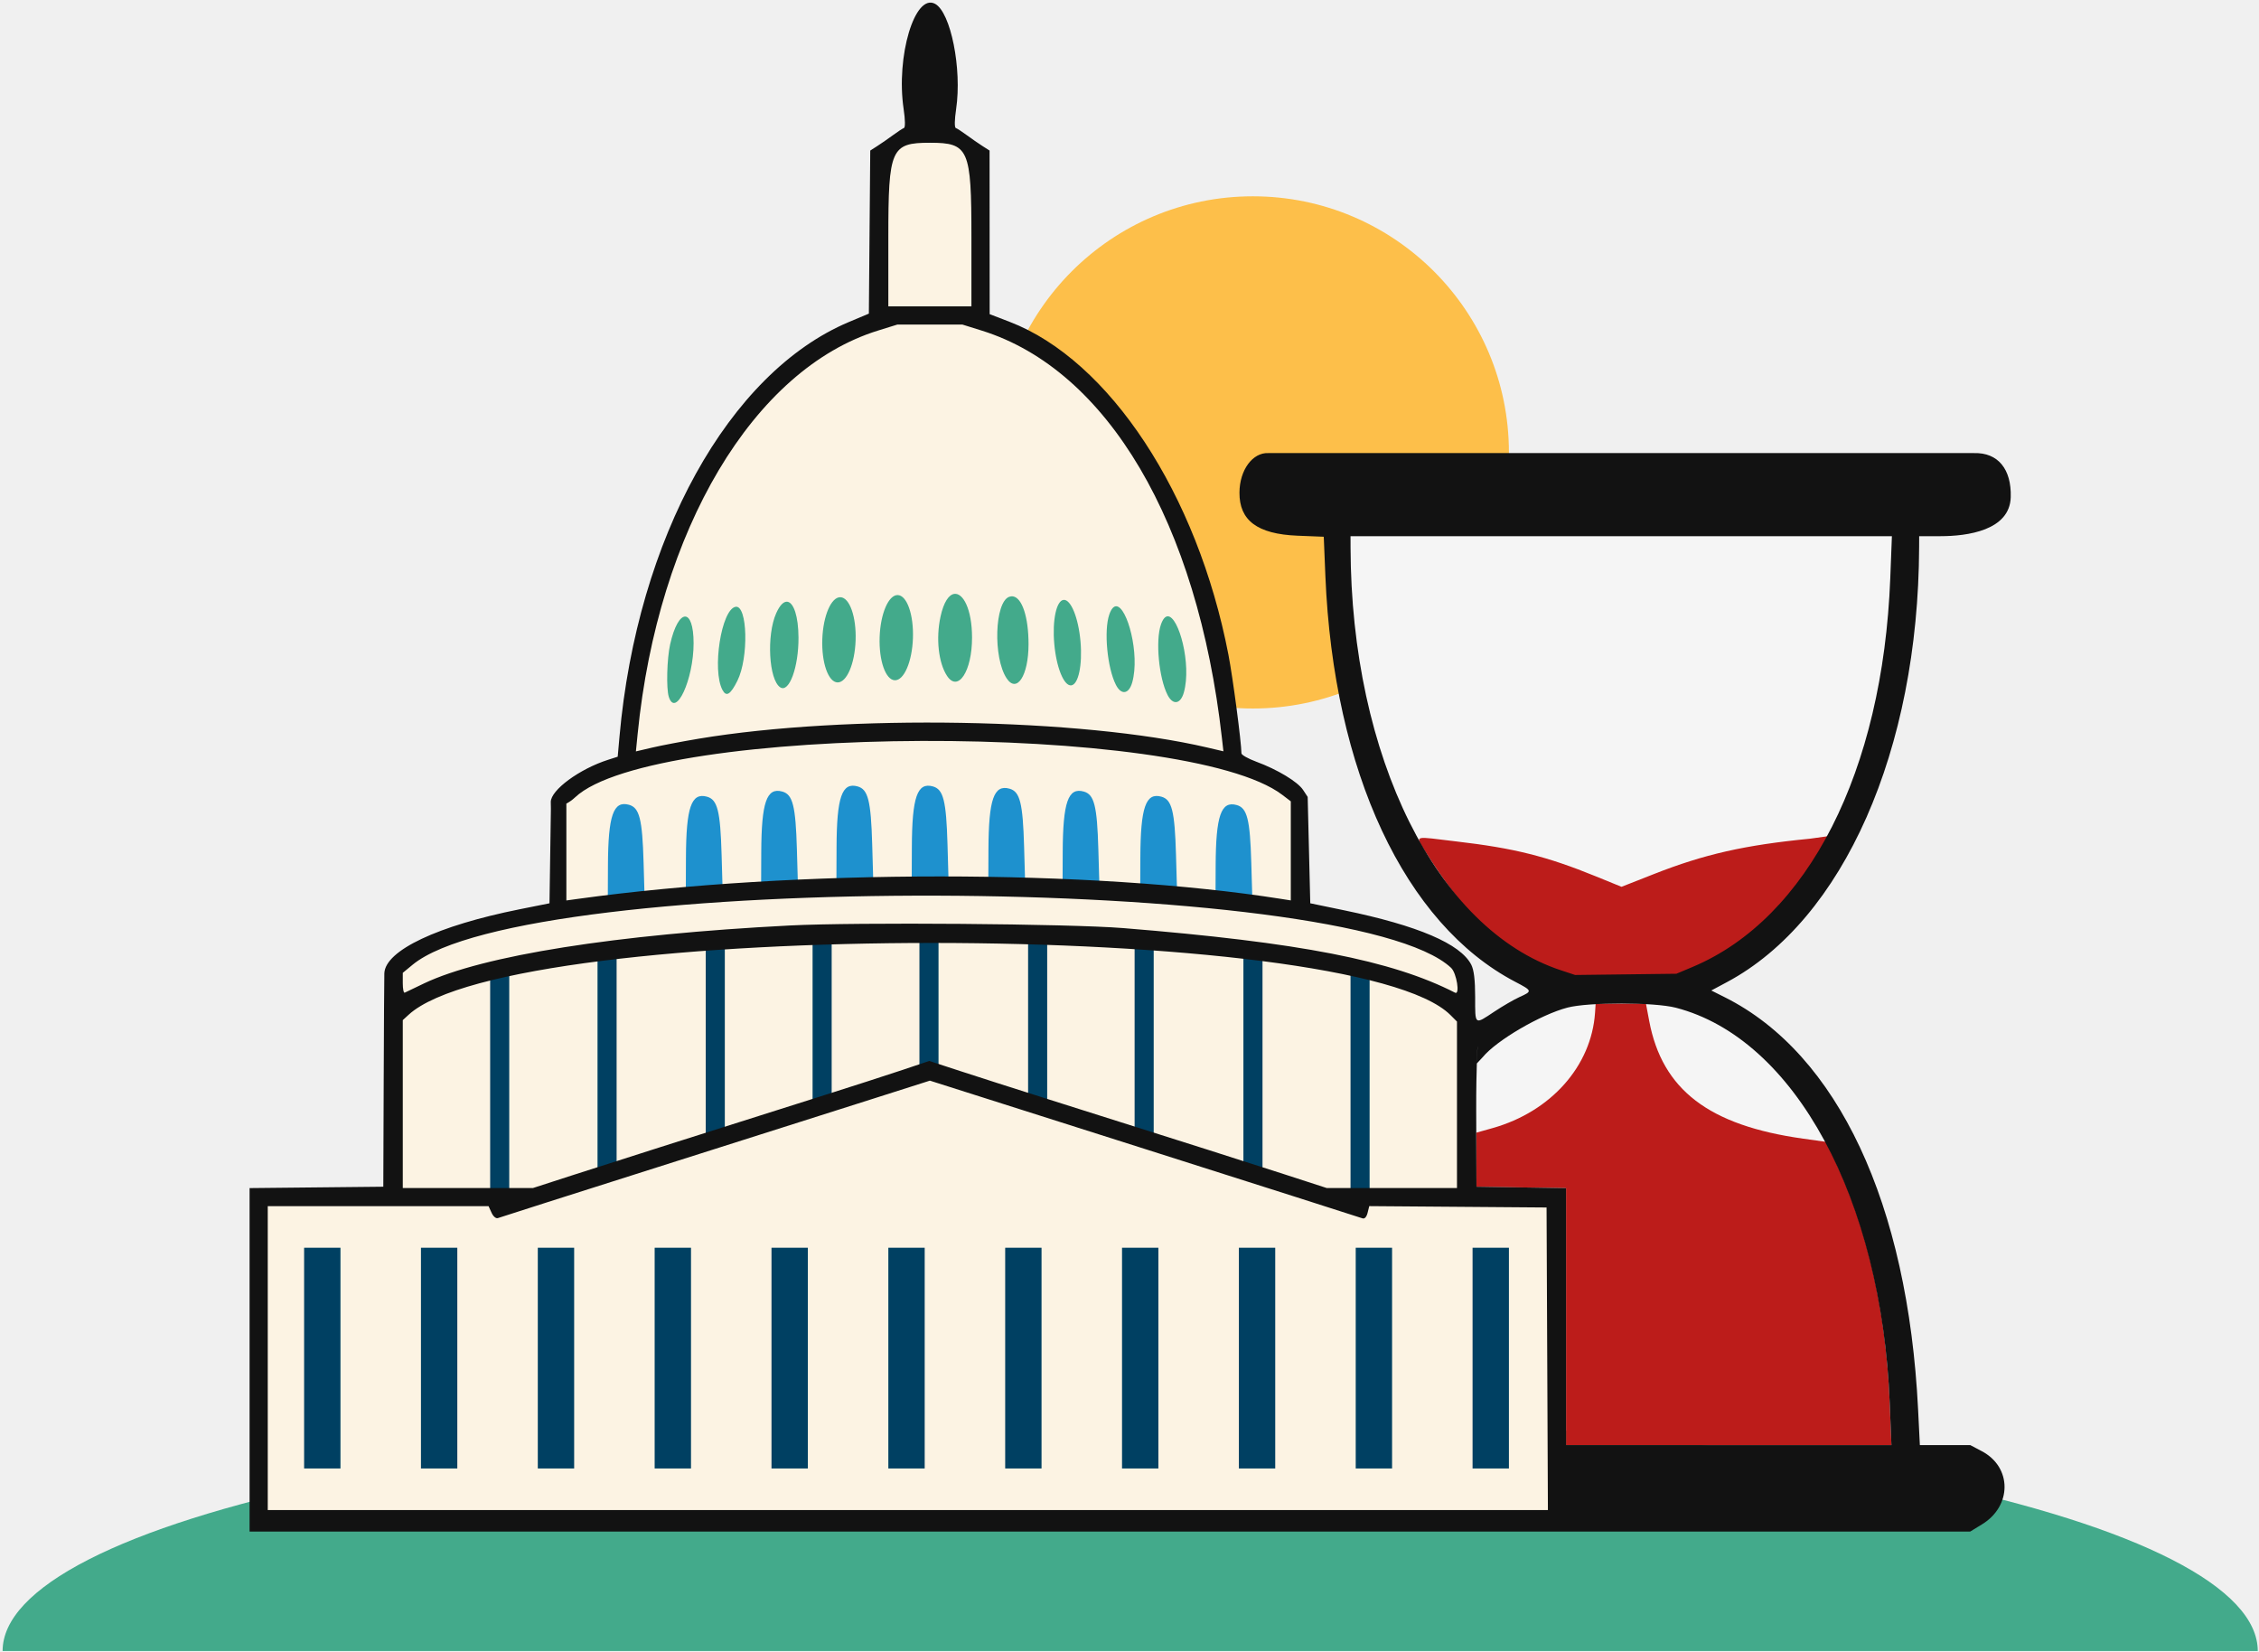
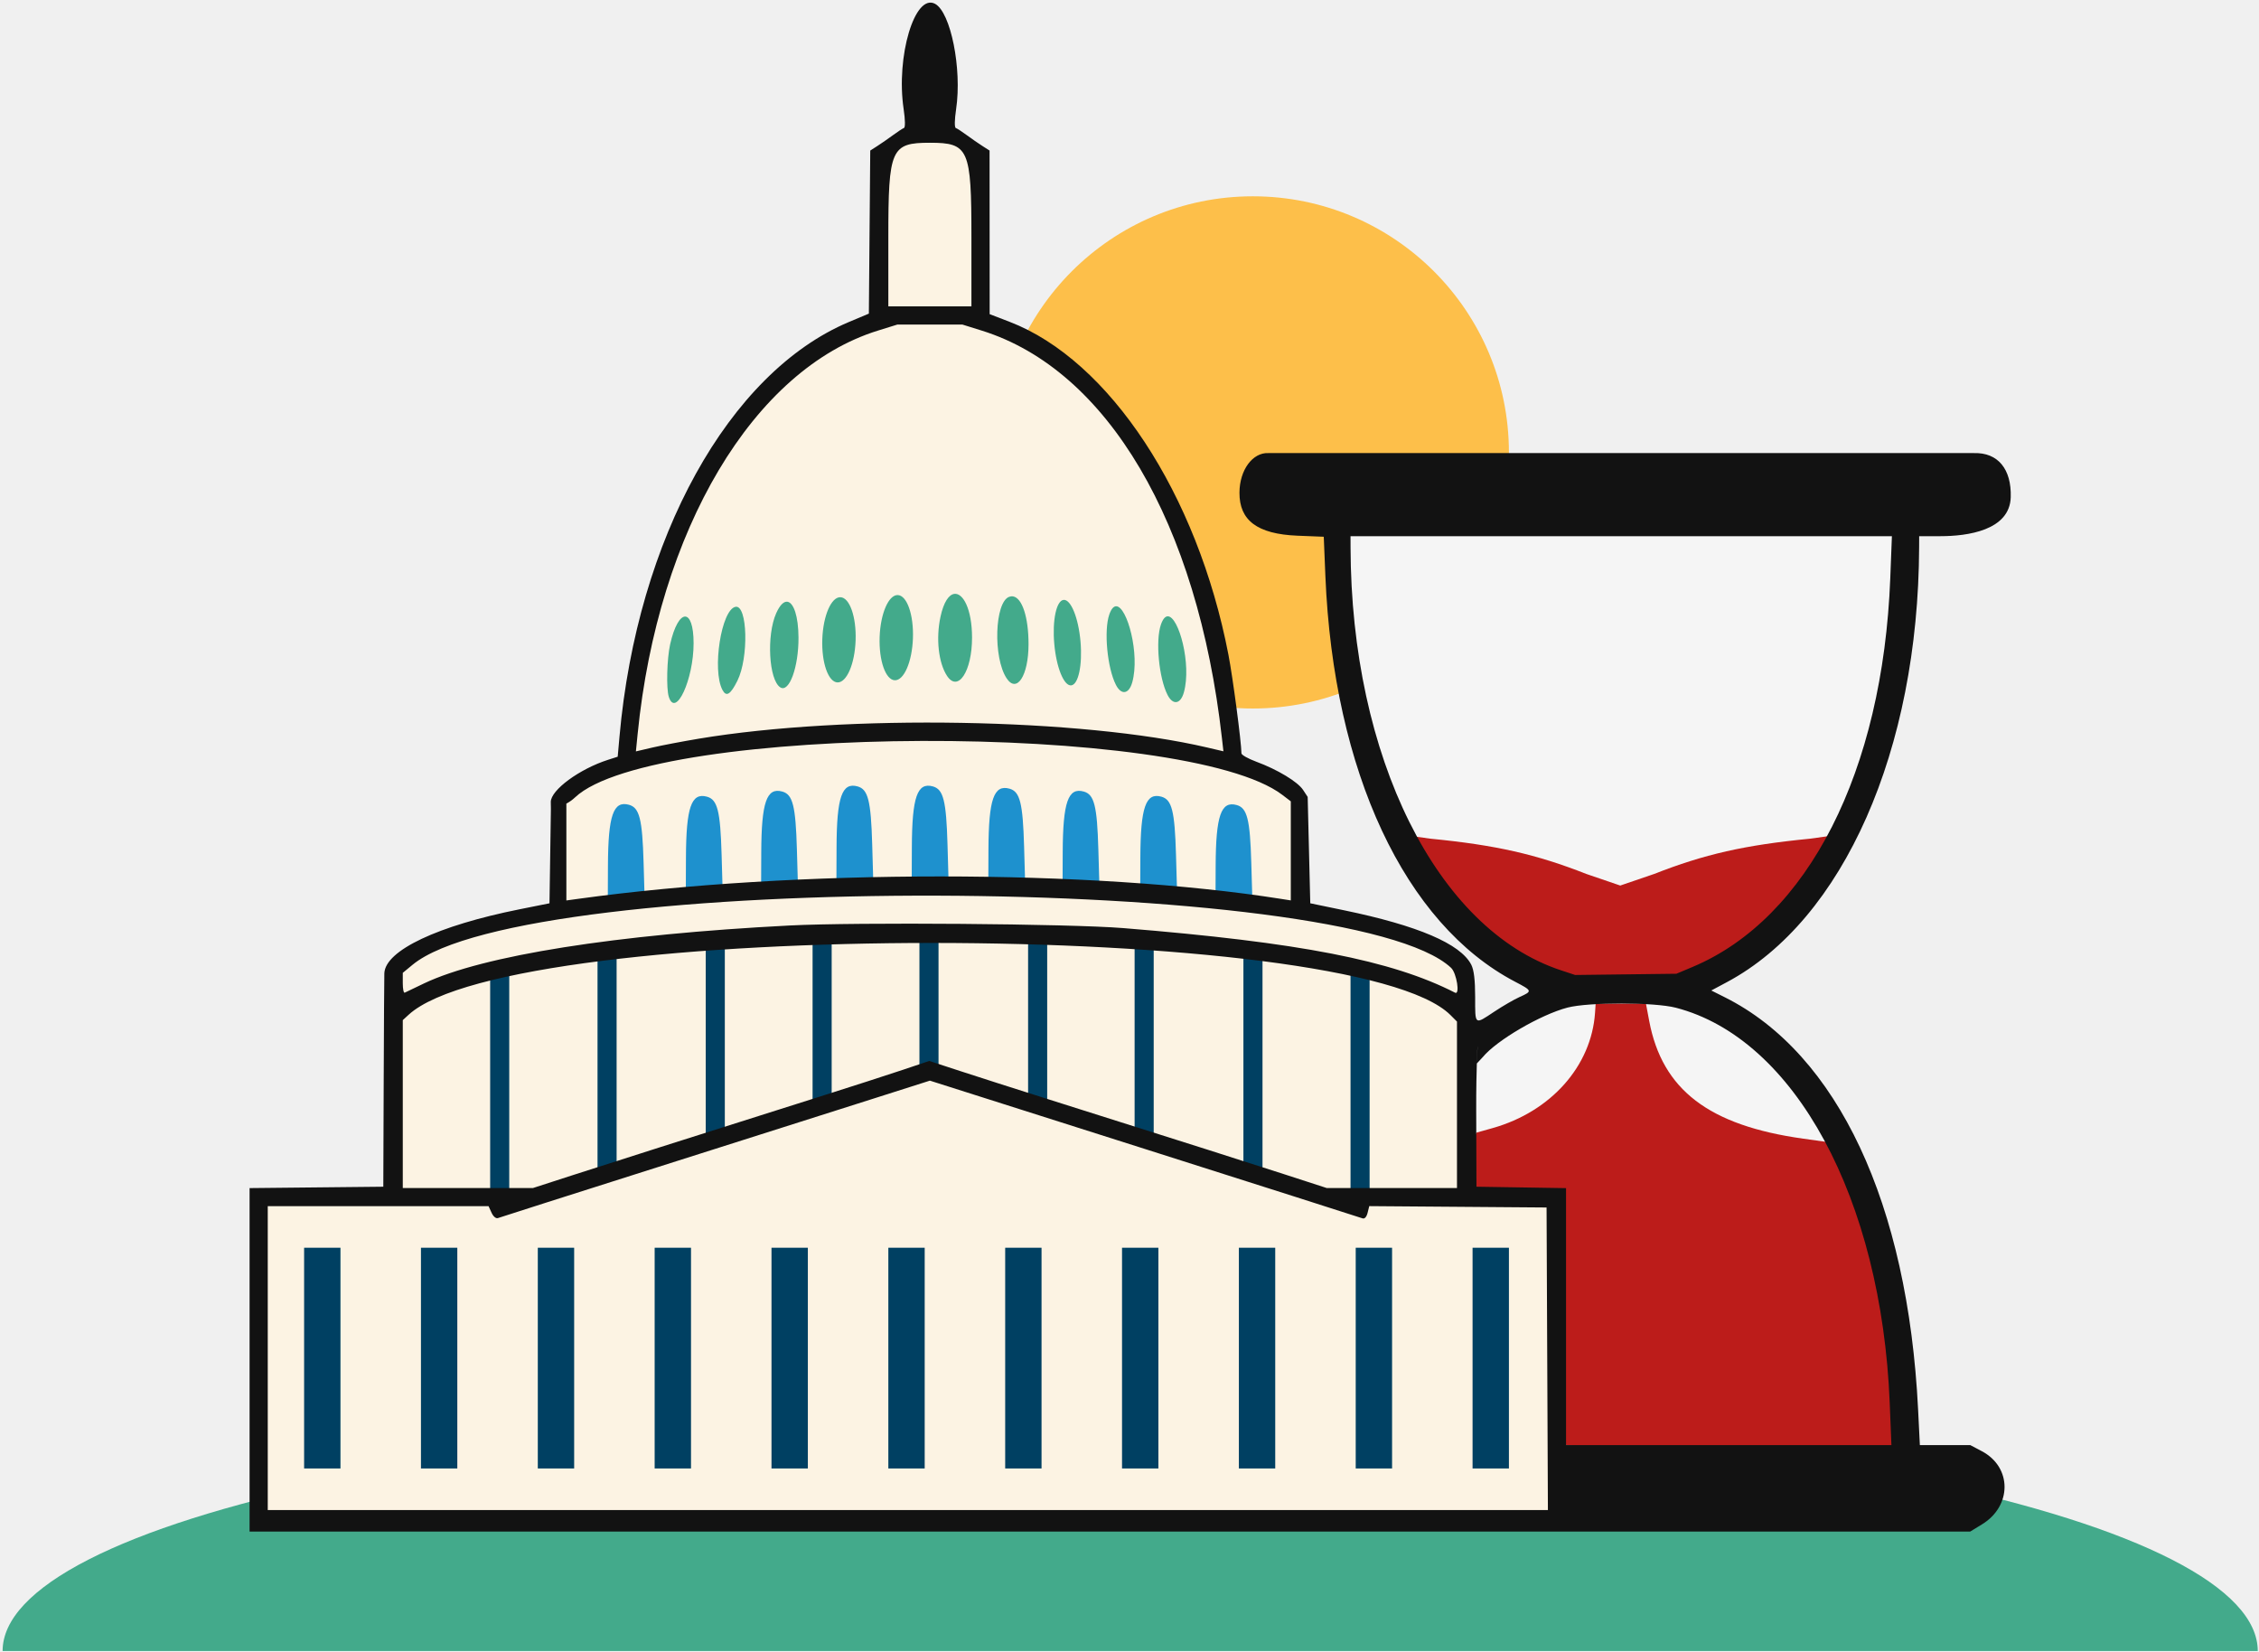
<svg xmlns="http://www.w3.org/2000/svg" width="435" height="318" viewBox="0 0 435 318" fill="none">
  <g clip-path="url(#clip0_84_169)">
    <path d="M217.631 271.894C189.117 271.894 160.882 273.083 134.538 275.394C108.195 277.706 84.258 281.093 64.096 285.364C43.933 289.634 27.94 294.704 17.028 300.284C6.116 305.864 0.5 311.844 0.5 317.884H434.762C434.762 311.844 429.146 305.864 418.234 300.284C407.322 294.704 391.328 289.634 371.166 285.364C351.003 281.093 327.067 277.706 300.723 275.394C274.38 273.083 246.145 271.894 217.631 271.894Z" fill="#43AA8B" />
    <path d="M241.253 136.414C268.485 136.414 290.561 114.338 290.561 87.106C290.561 59.874 268.485 37.797 241.253 37.797C214.021 37.797 191.945 59.874 191.945 87.106C191.945 114.338 214.021 136.414 241.253 136.414Z" fill="#FDBF4A" />
    <path d="M178.388 25.005L188.234 29.211L188.707 43.344L188.518 61.448C188.518 61.448 204.097 69.235 205.283 70.388C206.47 71.541 219.906 86.732 221.761 89.874C223.616 93.016 237.72 133.742 237.102 140.811C236.483 147.88 237.536 146.777 237.536 146.777L244.973 150.286L250.889 153.662L250.571 161.506L250.655 175.286L263.289 177.86L281.086 184.712L282.574 192.265L282.791 197.396L282.941 230.485L299.035 230.752L299.486 292.718L49.632 292.735L49.515 230.468L75.853 229.749L75.635 187.386L83.874 181.236L107.487 174.885L107.304 166.58L107.755 154.213L113.671 149.718L120.556 146.977L122.427 130.115L125.101 119.771L130.115 103.226L140.259 83.741L152.659 70.188L165.226 63.67L169.554 60.88L169.604 30.414L172.729 27.289L178.388 25.005Z" fill="#FCF3E3" />
    <path d="M305.652 191.146L282.801 199.635L282.906 222.697L359.196 230.852L350.64 212.336L333.327 195.29L305.652 191.146Z" fill="#F5F5F5" />
    <path d="M257.189 99.567L366.816 100.101L364.217 136.414L349.704 171.226L323.834 190.277L293.152 186.868L270.892 164.407L258.392 124.166L257.189 99.567Z" fill="#F5F5F5" />
-     <path d="M352 161L348.503 161.484C335.993 162.704 328.161 164.478 318.526 168.271L312.243 170.743L307.276 168.72C297.812 164.864 291.512 163.291 280.372 162.001C272.235 161.059 272.378 160.622 274.5 164C281.671 175.415 289.858 184.379 299.5 187.5L303.5 188L312.228 189.181C321.78 189.21 325.368 188.814 330.532 186.204C338.183 182.338 345.97 172.257 351 163.5L352 161ZM307.264 193.236L307.147 194.984C306.456 205.245 298.653 214.033 287.421 217.2L284.311 218.077V223.282V228.486L292.936 228.624L301.561 228.761V253.499V278.236H332.889H364.218L363.891 270.111C363.186 252.597 359.698 236.965 353.591 223.933L351.682 219.857L347.247 219.238C329.074 216.701 320.078 209.831 317.577 196.575L316.948 193.236H312.106H307.264Z" fill="#BC1C1A" />
+     <path d="M307.265 193.236L307.147 194.984C306.456 205.245 298.653 214.033 287.421 217.2L284.311 218.077L282.5 222V229L292.5 230L300.5 230.5V253L300 278L327.5 281.5H364L365.5 270.5C364.795 252.986 361.607 236.532 355.5 223.5L351.683 219.857L347.247 219.238C329.074 216.701 320.078 209.831 317.577 196.575L316.948 193.236H312.106H307.265Z" fill="#BC1C1A" />
+     <path d="M348.503 161.484L352 161L351 163.5C345.97 172.257 338.182 182.338 330.532 186.204C325.367 188.814 318.551 190.029 309 190L312 170.5L318.526 168.271C328.161 164.478 335.993 162.704 348.503 161.484Z" fill="#BC1C1A" />
+     <path d="M275.497 161.484L272 161L273 163.5C278.03 172.257 285.818 182.338 293.468 186.204C298.633 188.814 304.449 189.529 314 189.5L312 170.5L305.474 168.271C295.839 164.478 288.007 162.704 275.497 161.484Z" fill="#BC1C1A" />
    <path d="M283.562 240.236V261.486V282.736H287.062H290.562V261.486V240.236H287.062H283.562Z" fill="#004062" />
    <path d="M261.062 240.236V261.486V282.736H264.562H268.062V261.486V240.236H264.562H261.062Z" fill="#004062" />
    <path d="M238.562 240.236V261.486V282.736H242.062H245.562V261.486V240.236H242.062H238.562Z" fill="#004062" />
    <path d="M216.062 240.236V261.486V282.736H219.562H223.062V261.486V240.236H219.562H216.062Z" fill="#004062" />
    <path d="M193.562 240.236V261.486V282.736H197.062H200.562V261.486V240.236H197.062H193.562Z" fill="#004062" />
    <path d="M171.062 240.236V261.486V282.736H174.562H178.062V261.486V240.236H174.562H171.062Z" fill="#004062" />
    <path d="M148.562 240.236V261.486V282.736H152.062H155.562V261.486V240.236H152.062H148.562Z" fill="#004062" />
    <path d="M126.062 240.236V261.486V282.736H129.562H133.062V261.486V240.236H129.562H126.062Z" fill="#004062" />
    <path d="M103.562 240.236V261.486V282.736H107.062H110.562V261.486V240.236H107.062H103.562Z" fill="#004062" />
    <path d="M81.061 240.236V261.486V282.736H84.561H88.061V261.486V240.236H84.561H81.061Z" fill="#004062" />
    <path d="M58.562 240.236V261.486V282.736H62.062H65.561V261.486V240.236H62.062H58.562Z" fill="#004062" />
    <path d="M175.589 163.11C175.627 153.459 176.63 150.569 179.647 151.416C181.661 151.981 182.211 154.163 182.453 162.551L182.674 170.237H179.117H175.561L175.589 163.11Z" fill="#1E91CE" />
    <path d="M161.089 163.109C161.127 153.459 162.13 150.569 165.147 151.415C167.161 151.98 167.711 154.162 167.953 162.55L168.174 170.236H164.617H161.061L161.089 163.109Z" fill="#1E91CE" />
    <path d="M146.589 164.099C146.627 154.449 147.63 151.558 150.647 152.405C152.661 152.97 153.211 155.152 153.453 163.54L153.674 171.226H150.117H146.561L146.589 164.099Z" fill="#1E91CE" />
    <path d="M132.089 165.088C132.127 155.438 133.13 152.548 136.147 153.394C138.161 153.959 138.711 156.141 138.953 164.529L139.174 172.215H135.617H132.061L132.089 165.088Z" fill="#1E91CE" />
    <path d="M117.068 166.646C117.106 156.996 118.109 154.105 121.126 154.952C123.14 155.517 123.69 157.699 123.932 166.087L124.153 173.773H120.596H117.04L117.068 166.646Z" fill="#1E91CE" />
    <path d="M190.339 163.544C190.377 153.894 191.38 151.004 194.397 151.85C196.411 152.415 196.961 154.598 197.203 162.985L197.424 170.671H193.867H190.311L190.339 163.544Z" fill="#1E91CE" />
    <path d="M204.638 164.098C204.676 154.447 205.679 151.557 208.697 152.404C210.711 152.969 211.261 155.151 211.502 163.539L211.723 171.224H208.167H204.61L204.638 164.098Z" fill="#1E91CE" />
    <path d="M219.589 165.086C219.627 155.435 220.63 152.545 223.647 153.391C225.661 153.957 226.211 156.139 226.453 164.527L226.674 172.212H223.117H219.561L219.589 165.086Z" fill="#1E91CE" />
    <path d="M234.089 166.694C234.127 157.044 235.13 154.153 238.147 155C240.161 155.565 240.711 157.747 240.953 166.135L241.174 173.821H237.617H234.061L234.089 166.694Z" fill="#1E91CE" />
    <path d="M98.061 187.415H94.387V229.908H98.061V187.415Z" fill="#004062" />
    <path d="M118.736 183.751H115.062V226.244H118.736V183.751Z" fill="#004062" />
    <path d="M139.573 181.802H135.898V219.031H139.573V181.802Z" fill="#004062" />
    <path d="M160.149 180.478H156.474V212.493H160.149V180.478Z" fill="#004062" />
    <path d="M180.725 179.013H177.05V206.759H180.725V179.013Z" fill="#004062" />
    <path d="M201.649 180.951H197.974V212.493H201.649V180.951Z" fill="#004062" />
    <path d="M222.159 181.974H218.484V218.96H222.159V181.974Z" fill="#004062" />
    <path d="M243.112 183.581H239.437V226.145H243.112V183.581Z" fill="#004062" />
    <path d="M263.736 187.147H260.062V229.711H263.736V187.147Z" fill="#004062" />
    <path d="M48.06 261.821V228.753L60.935 228.62L73.811 228.487L73.885 208.487C73.926 197.487 73.983 187.988 74.01 187.379C74.21 182.99 84.288 178.228 100.061 175.069L105.811 173.918L105.947 164.827L106.083 155.737L106.061 154.409L107.457 154.213L109.057 153.793L109.061 155.737V164.554V173.372L111.436 173.045C153.079 167.307 210.266 167.316 246.686 173.068L248.561 173.364V163.826V154.287L246.933 153.046C228.434 138.936 125.821 139.297 110.736 153.525C108.732 155.414 106.061 155.92 106.061 154.409C106.061 152.106 111.584 148.048 117.129 146.277L118.947 145.696L119.29 141.841C122.694 103.625 140.348 71.721 163.474 61.995L167.311 60.382L167.444 44.684L167.578 28.986L168.944 28.111C169.696 27.629 171.053 26.688 171.96 26.02C172.866 25.351 173.815 24.733 174.066 24.645C174.34 24.55 174.315 23.078 174.006 20.986C172.505 10.86 176.156 -1.353 180.059 0.736C183.077 2.351 185.261 13.254 184.116 20.986C183.806 23.078 183.781 24.55 184.055 24.645C184.307 24.733 185.255 25.351 186.162 26.02C187.069 26.688 188.428 27.629 189.182 28.111L190.554 28.986L190.563 44.736L190.572 60.486L194.397 61.956C213.646 69.353 230.574 95.089 236.547 126.039C237.407 130.495 239.036 142.84 239.055 145.045C239.058 145.351 240.354 146.08 241.935 146.664C245.997 148.165 249.892 150.516 250.927 152.093L251.81 153.438L252.06 163.677L252.31 173.916L258.81 175.263C273.048 178.214 281.228 181.711 283.31 185.738C283.823 186.729 284.06 188.697 284.06 191.962C284.06 197.455 283.904 197.336 287.736 194.788C289.346 193.718 291.54 192.447 292.611 191.963C295.108 190.838 295.087 190.763 291.788 189.039C270.516 177.924 256.776 148.568 255.22 110.915L254.908 103.344L249.859 103.142C242.059 102.83 238.651 100.164 238.675 94.864C238.694 90.429 241.253 87.106 244.208 87.237H312.159H380.11C384.762 87.106 387.349 90.345 387.195 95.716C387.011 102.154 378.793 103.23 373.686 103.234L369.561 103.237L369.553 105.362C369.41 144.446 354.974 177.111 332.546 189.096L329.533 190.706L332.172 192.03C353.872 202.919 367.384 231.749 369.353 271.362L369.695 278.237H374.549H379.403L381.607 279.399C387.496 282.506 387.411 289.974 381.695 293.472L379.379 294.889H213.72H48.06V261.821ZM297.94 261.612L297.811 232.487L280.741 232.355L263.672 232.224L263.345 233.525C263.145 234.324 262.763 234.729 262.359 234.574C261.996 234.435 243.106 228.413 220.382 221.193L179.064 208.064L167.937 211.606C161.818 213.554 143.258 219.449 126.693 224.705C110.128 229.961 96.275 234.378 95.907 234.519C95.521 234.667 94.994 234.239 94.66 233.506L94.082 232.237H72.821H51.56V261.487V290.737H174.815H298.069L297.94 261.612ZM363.89 270.112C362.308 230.81 345.604 199.958 322.695 194.021C318.585 192.956 305.907 192.94 301.858 193.995C296.675 195.345 288.197 200.294 285.538 203.52L284.382 204.754L284.513 201.695C284.577 200.198 284.237 205.624 284.263 213.737L284.311 228.487L292.936 228.623L301.561 228.76V253.498V278.237H332.889H364.218L363.89 270.112ZM110.225 226.281C117.35 223.975 132.261 219.235 157.811 211.155C163.861 209.242 171.091 206.91 173.877 205.974L178.944 204.271L184.877 206.212C188.141 207.28 195.423 209.612 201.061 211.394C231.154 220.906 239.554 223.575 247.14 226.035L255.469 228.737H268.015H280.561V212.714V196.691L279.304 195.434C260.828 176.958 98.815 176.913 78.686 195.379L77.561 196.411V212.574V228.737H90.1H102.639L110.225 226.281ZM81.668 189.338C92.963 183.97 118.649 179.902 152.061 178.191C164.886 177.534 205.984 177.855 216.311 178.694C250.319 181.454 268.013 184.899 280.186 191.128C281.18 191.637 280.498 187.353 279.425 186.344C260.05 168.143 101.348 167.681 79.436 185.762L77.561 187.309V189.315C77.561 190.417 77.729 191.233 77.936 191.127C78.142 191.021 79.822 190.216 81.668 189.338ZM325.95 186.162C348.161 176.816 362.552 148.522 363.995 111.361L364.311 103.235L312.186 103.236L260.061 103.237L260.066 105.362C260.159 145.715 276.665 178.913 300.561 186.811L303.311 187.72L313.061 187.602L322.811 187.483L325.95 186.162ZM134.561 142.226C162.94 137.487 208.31 138.272 232.447 143.919L235.584 144.653L235.292 142.07C230.612 100.632 213.268 71.216 189.061 63.657L185.311 62.486H179.061H172.811L169.061 63.651C145.101 71.09 126.704 101.972 122.784 141.33L122.451 144.673L125.631 143.93C127.38 143.52 131.398 142.754 134.561 142.226ZM187.061 45.635C187.061 28.658 186.544 27.486 179.061 27.486C171.577 27.486 171.061 28.658 171.061 45.635V58.986H179.061H187.061V45.635Z" fill="#121212" />
    <path d="M131.893 118.71C130.961 118.752 129.833 120.542 129.045 124.054C128.425 126.823 128.276 132.555 128.784 134.155C130.102 138.31 133.561 130.848 133.561 123.849C133.561 120.372 132.825 118.668 131.893 118.71Z" fill="#43AA8B" />
    <path d="M141.637 116.833C138.907 117.336 137.074 129.022 139.124 132.853C139.862 134.233 140.66 133.74 141.991 131.083C144.208 126.655 143.954 116.406 141.637 116.833Z" fill="#43AA8B" />
    <path d="M214.95 116.726C214.465 116.715 214 117.192 213.61 118.312C212.537 121.389 213.214 128.59 214.883 131.861C215.923 133.896 217.394 133.663 218.034 131.361C219.537 125.949 217.052 116.773 214.95 116.726Z" fill="#43AA8B" />
    <path d="M224.891 118.662C224.406 118.651 223.942 119.128 223.551 120.248C222.479 123.325 223.155 130.526 224.825 133.797C225.864 135.832 227.336 135.599 227.975 133.297C229.478 127.885 226.993 118.709 224.891 118.662Z" fill="#43AA8B" />
    <path d="M151.676 115.866C150.984 115.729 150.202 116.416 149.465 118.073C147.575 122.324 148.047 130.908 150.248 132.337C151.964 133.451 153.794 128.446 153.76 122.736C153.736 118.613 152.83 116.096 151.676 115.866Z" fill="#43AA8B" />
    <path d="M195.08 114.829C194.832 114.788 194.574 114.817 194.307 114.919C191.534 115.983 191.207 126.584 193.825 130.579C195.794 133.584 198.058 130.089 198.059 124.044C198.06 118.795 196.819 115.118 195.08 114.829Z" fill="#43AA8B" />
    <path d="M183.743 114.347C182.724 114.501 181.717 115.892 181.1 118.767C180.204 122.943 180.719 127.609 182.35 130.111C184.48 133.377 187.191 129.239 187.18 122.736C187.171 117.268 185.44 114.09 183.743 114.347Z" fill="#43AA8B" />
    <path d="M161.266 131.391C163.037 131.452 164.601 127.83 164.759 123.3C164.917 118.77 163.609 115.047 161.838 114.986C160.068 114.924 158.504 118.546 158.345 123.076C158.187 127.606 159.495 131.329 161.266 131.391Z" fill="#43AA8B" />
    <path d="M172.305 130.977C174.076 131.039 175.64 127.417 175.798 122.887C175.956 118.356 174.649 114.634 172.878 114.572C171.107 114.51 169.543 118.133 169.385 122.663C169.227 127.193 170.534 130.915 172.305 130.977Z" fill="#43AA8B" />
    <path d="M206.259 131.962C207.655 131.84 208.464 128.056 208.066 123.511C207.668 118.965 206.215 115.379 204.819 115.501C203.424 115.624 202.615 119.407 203.013 123.953C203.41 128.498 204.864 132.084 206.259 131.962Z" fill="#43AA8B" />
  </g>
  <defs>
    <clipPath id="clip0_84_169">
      <rect width="434.262" height="317.384" fill="white" transform="translate(0.5 0.5)" />
    </clipPath>
  </defs>
</svg>
